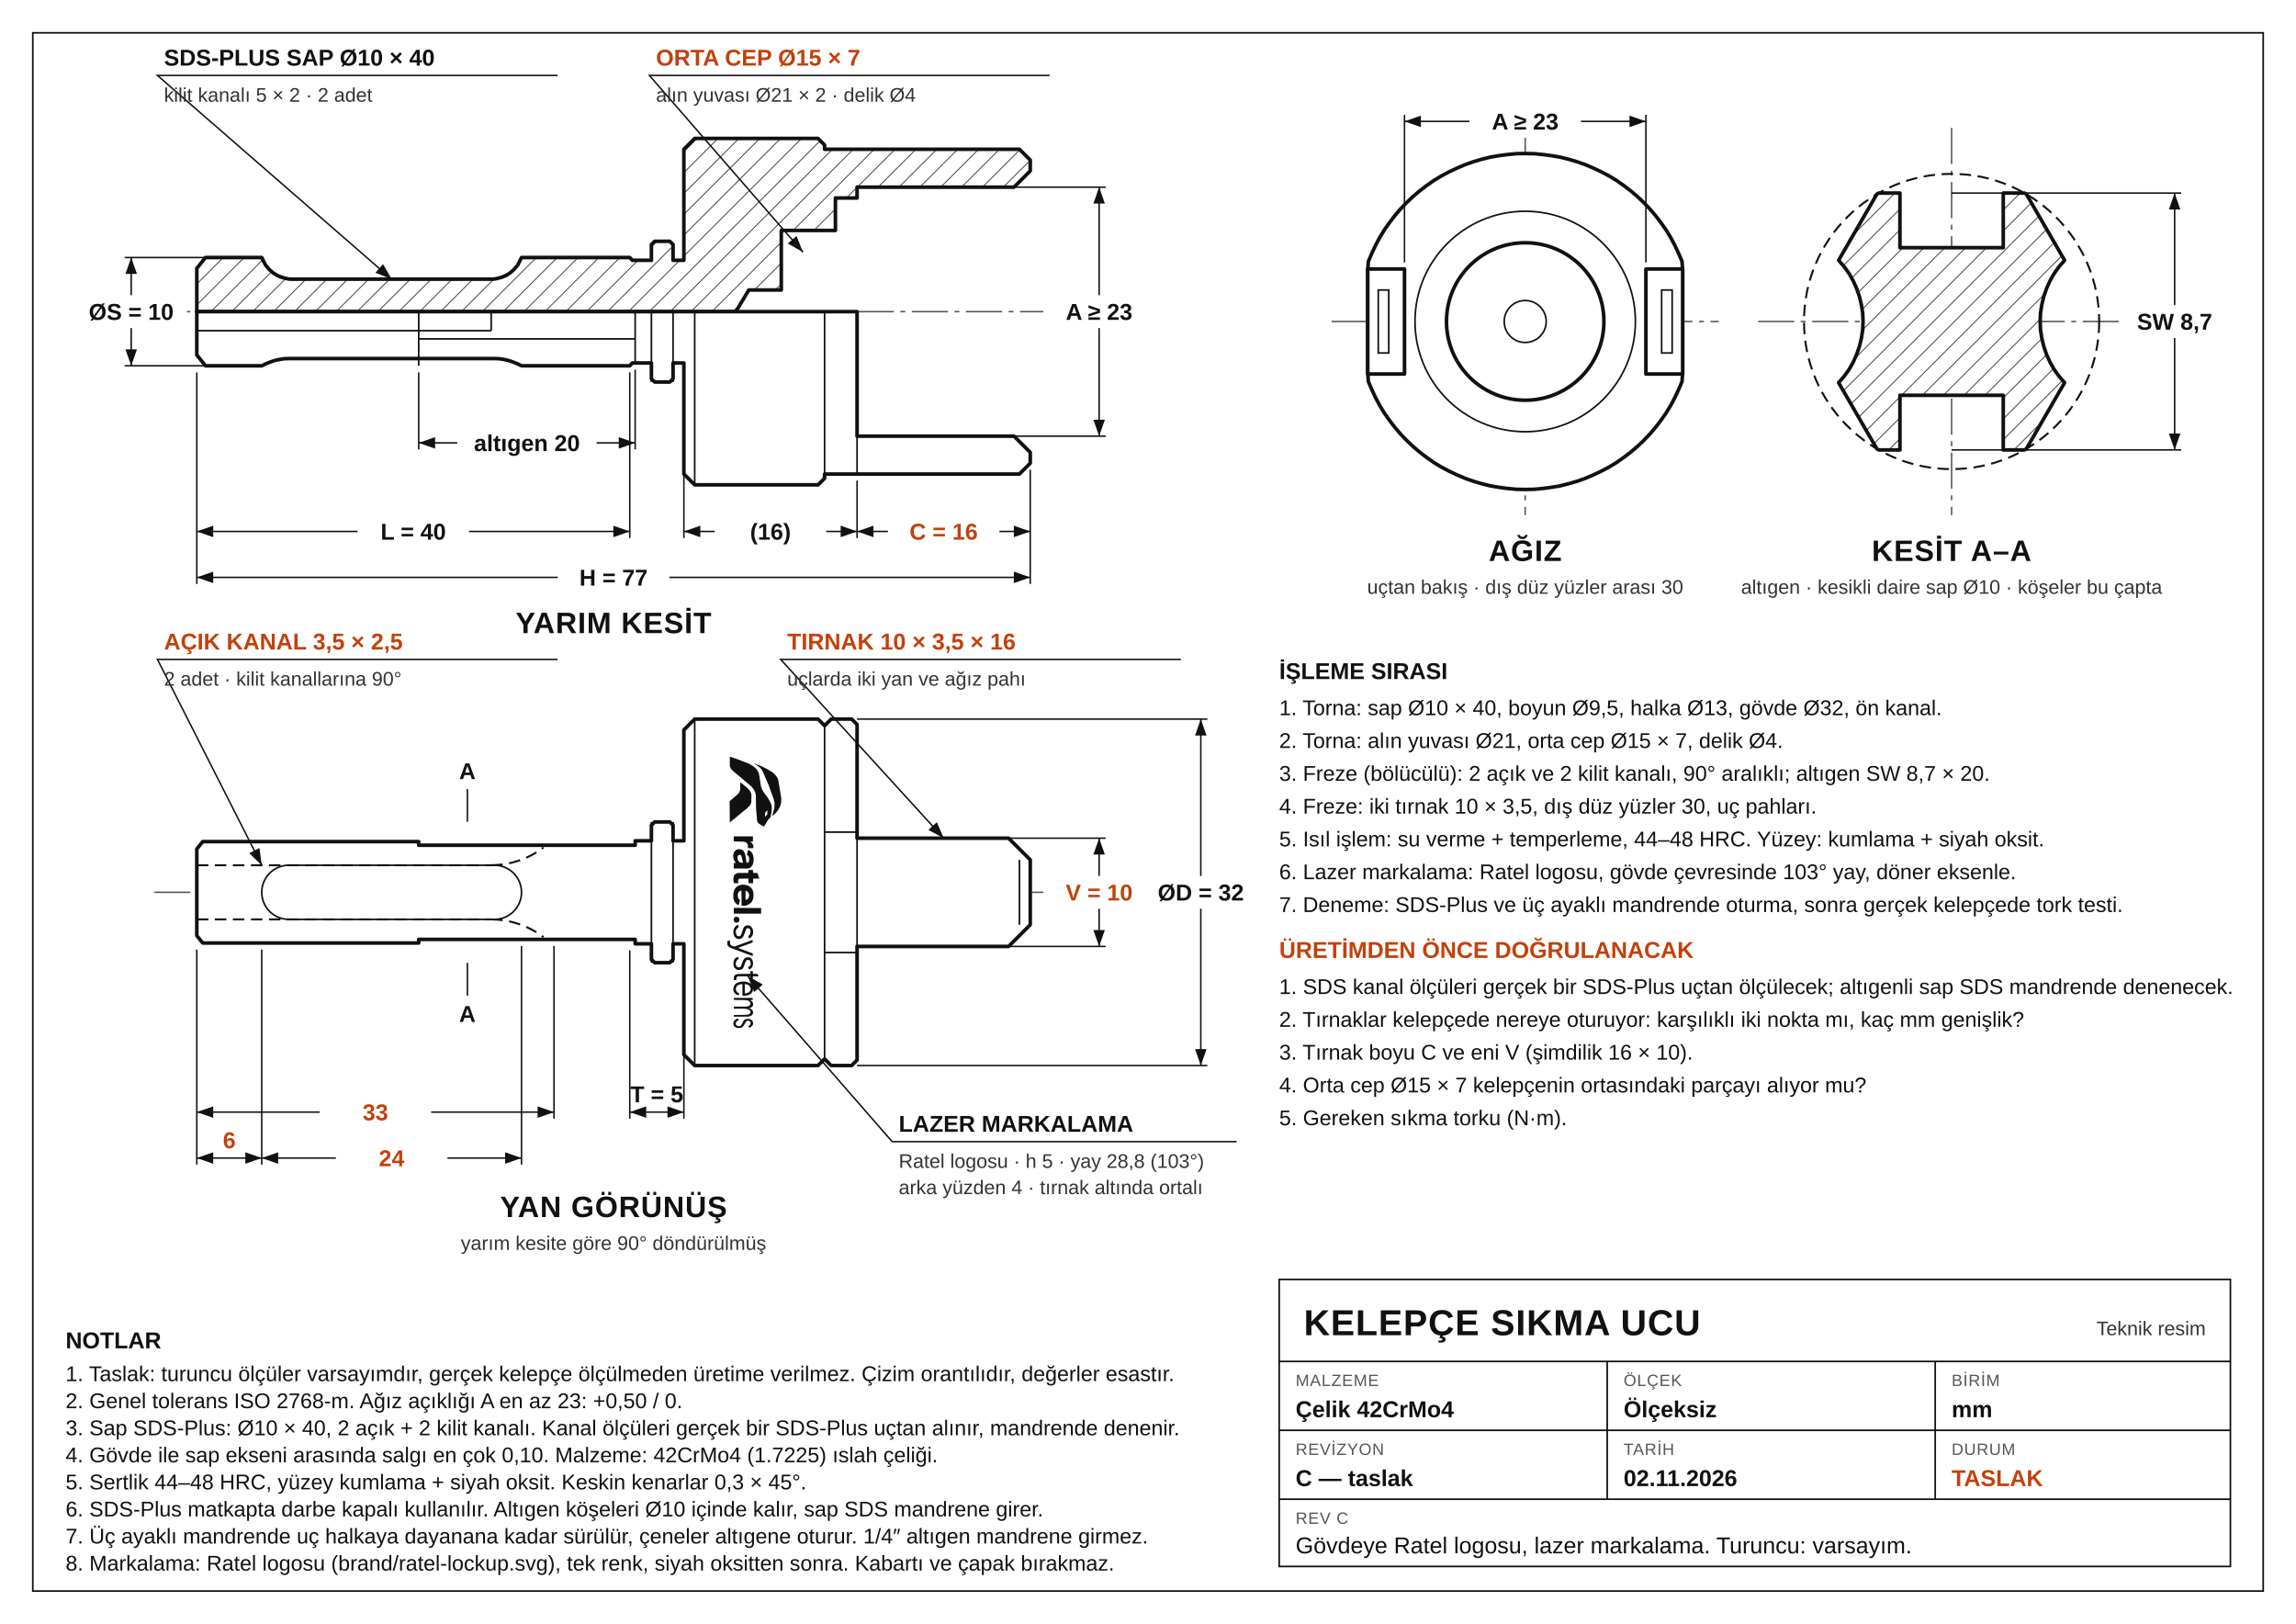
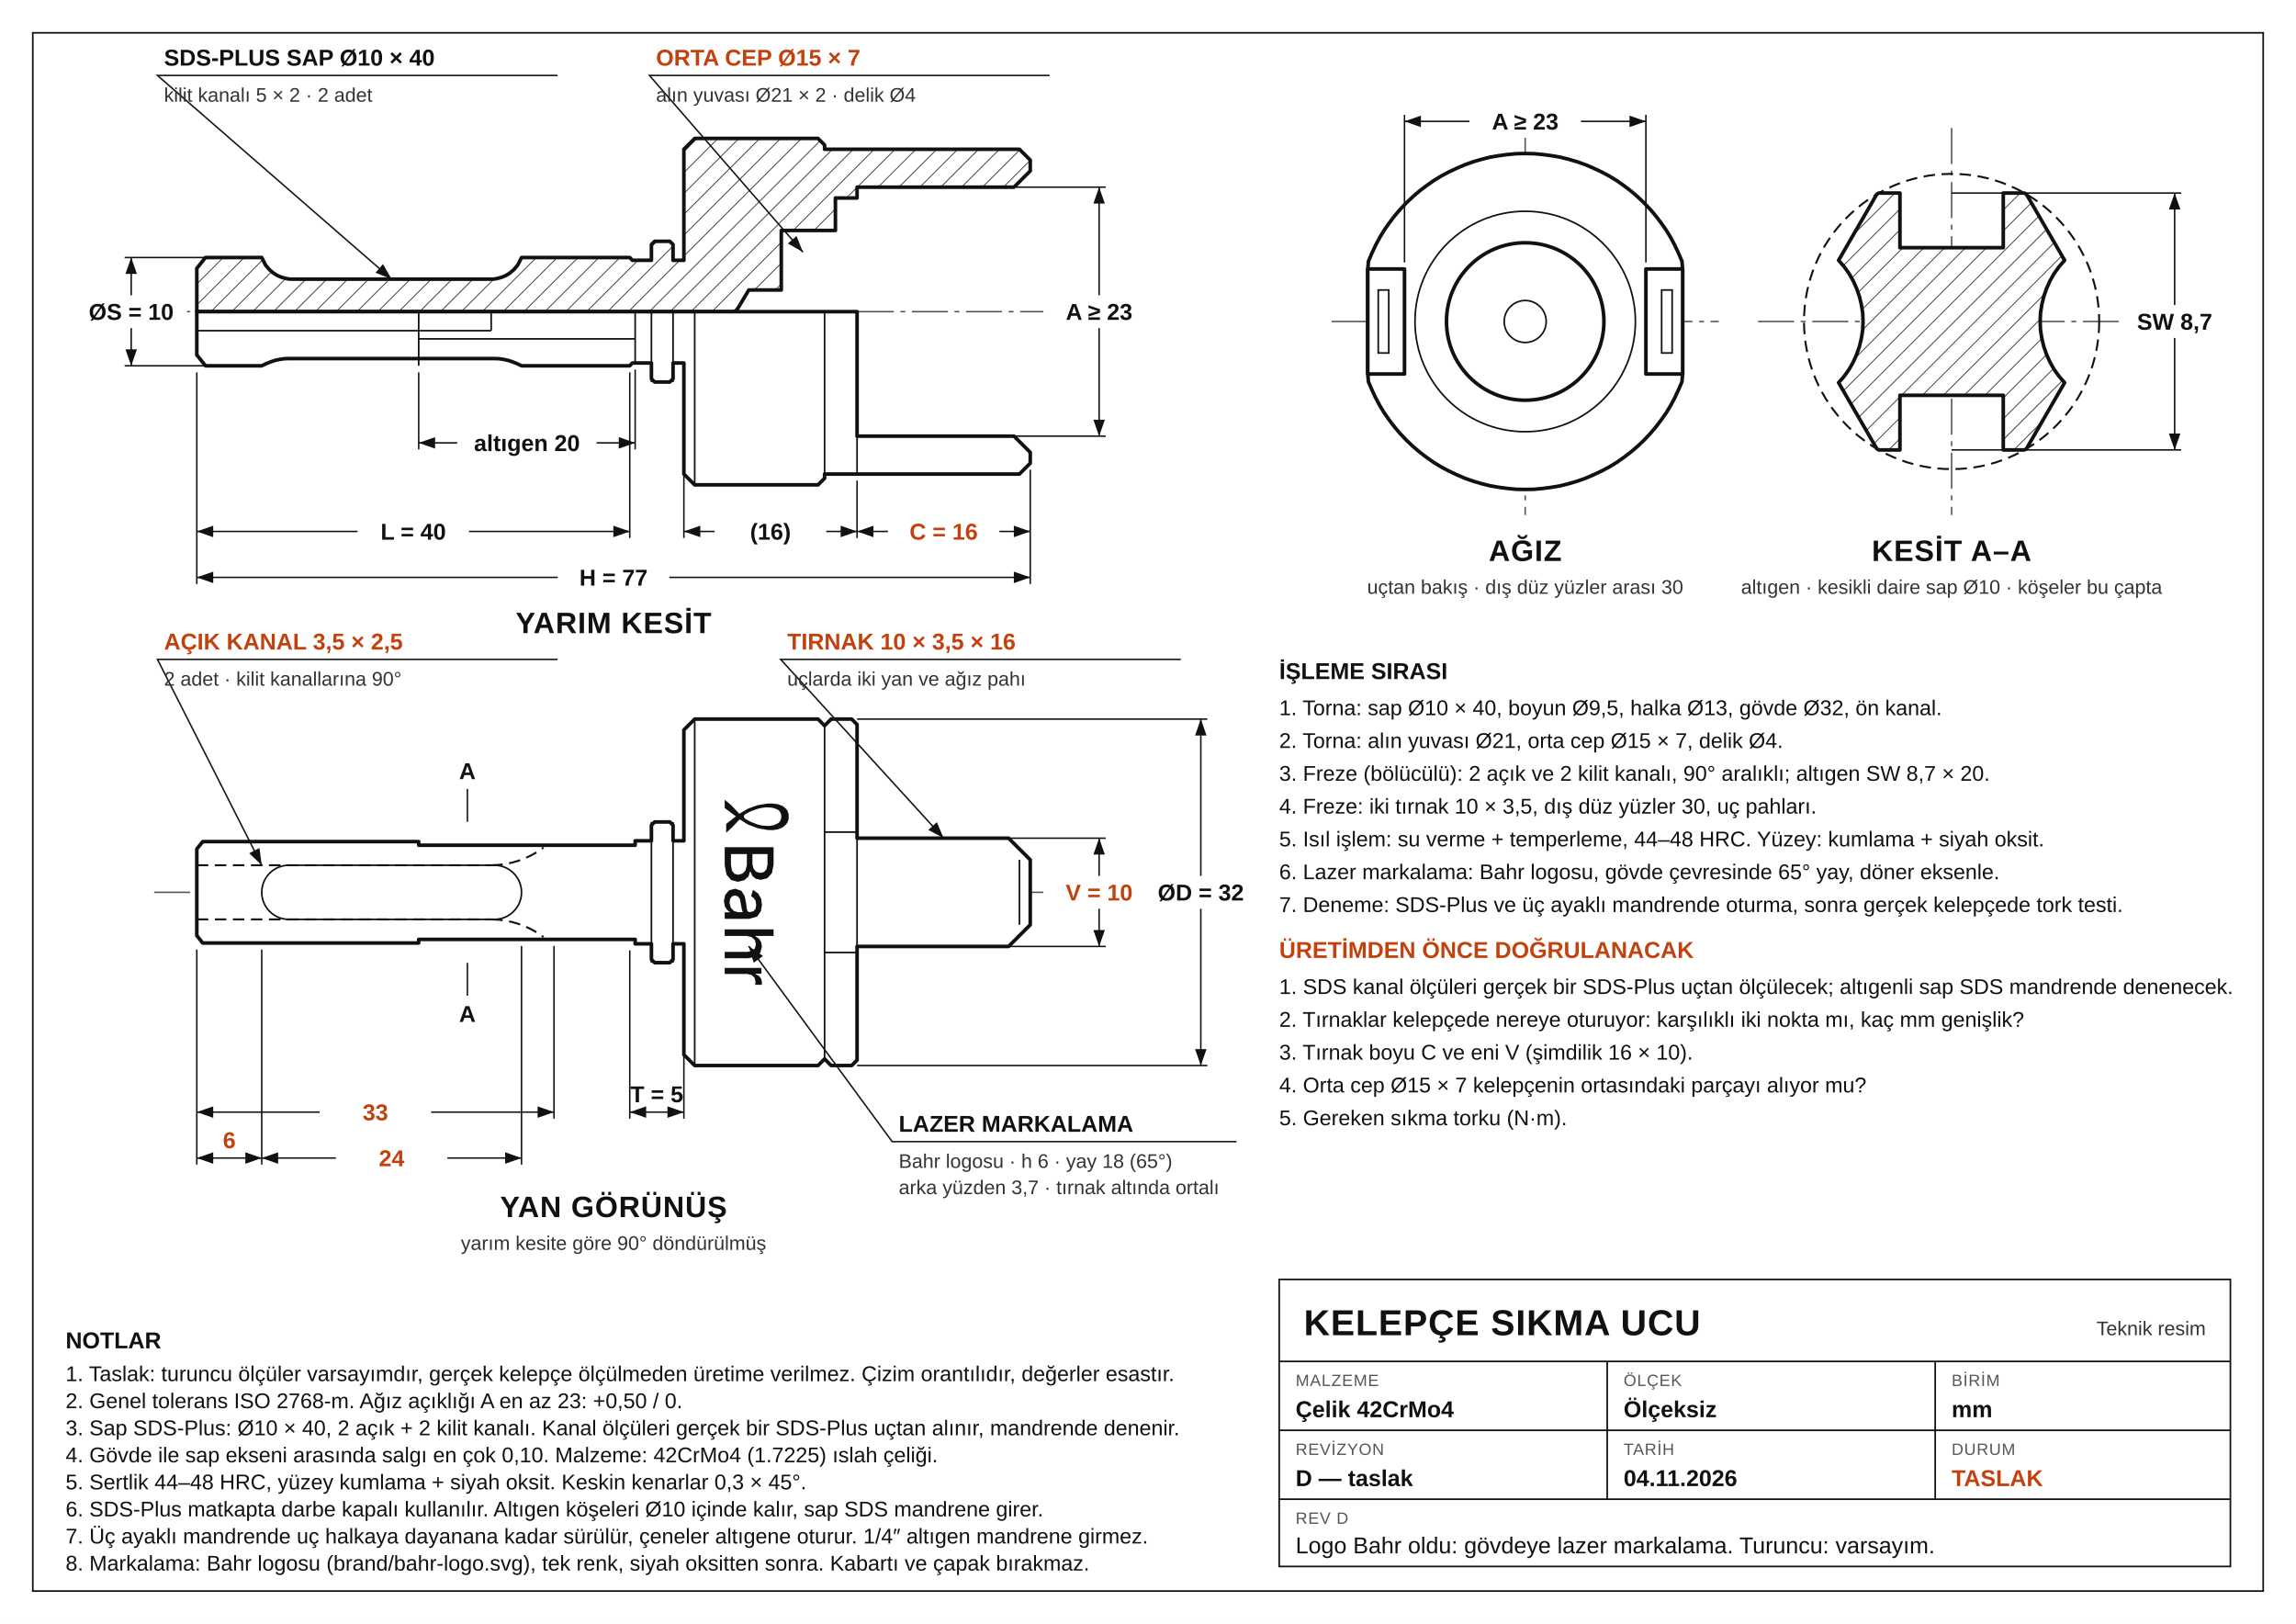
<svg xmlns="http://www.w3.org/2000/svg" viewBox="0 0 1400 990" width="1400" height="990" font-family="Arial, Helvetica, sans-serif">
  <defs>
    <marker id="arr" viewBox="0 0 10 10" refX="10" refY="5" markerWidth="10" markerHeight="10" markerUnits="userSpaceOnUse" orient="auto-start-reverse">
      <path d="M0,1.5 L10,5 L0,8.5 z" fill="#111" />
    </marker>
    <pattern id="h1" width="9" height="9" patternUnits="userSpaceOnUse" patternTransform="rotate(45)">
      <rect width="9" height="9" fill="#fff" />
      <line x1="0" y1="0" x2="0" y2="9" stroke="#111" stroke-width=".8" />
    </pattern>
    <style>
      .vis{stroke:#111;stroke-width:2.2;stroke-linejoin:round}
      polygon.vis:not([fill]){fill:#fff}
      .thin{fill:none;stroke:#111;stroke-width:1}
      .hid{fill:none;stroke:#111;stroke-width:1.2;stroke-dasharray:7 4}
      .ctr{fill:none;stroke:#555;stroke-width:0.9;stroke-dasharray:22 4 3 4}
      .dim{fill:none;stroke:#111;stroke-width:0.9}
      .dima{fill:none;stroke:#111;stroke-width:0.9;marker-start:url(#arr);marker-end:url(#arr)}
      .lead{fill:none;stroke:#111;stroke-width:0.9;marker-start:url(#arr)}
      .grid{fill:none;stroke:#111;stroke-width:1}
      .t{font-size:14px;fill:#111}
      .tb{font-size:14px;font-weight:700;fill:#111}
      .ts{font-size:12px;fill:#333}
      .tn{font-size:13px;fill:#111}
      .tl{font-size:10px;fill:#555;letter-spacing:.4px}
      .h{font-size:18px;font-weight:700;fill:#111;letter-spacing:.5px}
      .q{fill:#c2410c}
      .mark{fill:#111;stroke:none}
    </style>
  </defs>
  <rect x="0" y="0" width="1400" height="990" fill="#fff" />
  <rect x="20" y="20" width="1360" height="950" class="grid" stroke-width="1.6" />
  <g>
    <line class="ctr" x1="94" y1="190" x2="650.2" y2="190" />
    <polygon class="vis" fill="url(#h1)" points="120.0,190.0 120.0,163.6 125.3,157.0 159.6,157.0 161.9,161.6 164.3,164.4 166.6,166.4 169.0,167.9 171.3,168.9 173.7,169.6 176.0,170.1 178.3,170.2 299.3,170.2 301.6,170.1 303.9,169.6 306.3,168.9 308.6,167.9 311.0,166.4 313.3,164.4 315.7,161.6 318.0,157.0 384.0,157.0 385.6,158.7 397.2,158.7 397.2,149.1 399.2,147.1 408.4,147.1 410.4,149.1 410.4,158.7 417.0,158.7 417.0,91.0 423.6,84.4 498.8,84.4 502.8,88.4 502.8,91.0 621.6,91.0 628.2,97.6 628.2,104.2 618.3,114.1 522.6,114.1 522.6,120.7 509.4,120.7 509.4,140.5 476.4,140.5 476.4,176.8 456.6,176.8 448.7,190.0" />
    <polygon class="vis" points="120.0,190.0 120.0,216.4 125.3,223.0 159.6,223.0 162.3,221.7 165.1,220.6 167.8,219.7 170.6,219.1 173.3,218.7 176.1,218.6 301.5,218.6 304.3,218.7 307.0,219.1 309.8,219.7 312.5,220.6 315.3,221.7 318.0,223.0 384.0,223.0 385.6,221.3 397.2,221.3 397.2,230.9 399.2,232.9 408.4,232.9 410.4,230.9 410.4,221.3 417.0,221.3 417.0,289.0 423.6,295.6 498.8,295.6 502.8,291.6 502.8,289.0 621.6,289.0 628.2,282.4 628.2,275.8 618.3,265.9 522.6,265.9 522.6,190.0" />
    <line class="thin" x1="120" y1="201.6" x2="299.5" y2="201.6" />
    <line class="thin" x1="299.5" y1="190" x2="299.5" y2="201.6" />
    <line class="thin" x1="255.3" y1="206.6" x2="387.3" y2="206.6" />
    <line class="thin" x1="255.3" y1="190" x2="255.3" y2="223" />
    <line class="thin" x1="387.3" y1="190" x2="387.3" y2="221.3" />
    <line class="thin" x1="397.2" y1="190" x2="397.2" y2="232.9" />
    <line class="thin" x1="410.4" y1="190" x2="410.4" y2="232.9" />
    <line class="thin" x1="423.6" y1="190" x2="423.6" y2="295.6" />
    <line class="thin" x1="502.8" y1="190" x2="502.8" y2="291.6" />
    <line class="thin" x1="522.6" y1="265.9" x2="522.6" y2="289" />
    <line class="dim" x1="120" y1="227" x2="120" y2="356" />
    <line class="dim" x1="384" y1="227" x2="384" y2="328" />
    <line class="dim" x1="255.3" y1="227" x2="255.3" y2="274" />
    <line class="dim" x1="387.3" y1="225.3" x2="387.3" y2="274" />
    <line class="dim" x1="417" y1="225.3" x2="417" y2="328" />
    <line class="dim" x1="522.6" y1="293" x2="522.6" y2="328" />
    <line class="dim" x1="628.2" y1="286.4" x2="628.2" y2="356" />
    <line class="dim" x1="76" y1="157" x2="128" y2="157" />
    <line class="dim" x1="76" y1="223" x2="128" y2="223" />
    <line class="dim" x1="618.3" y1="114.1" x2="674.2" y2="114.1" />
    <line class="dim" x1="618.3" y1="265.9" x2="674.2" y2="265.9" />
    <line class="dima" x1="255.3" y1="270" x2="387.3" y2="270" />
    <rect x="278.8" y="260" width="85" height="20" fill="#fff" />
    <text class="tb" x="321.3" y="275" text-anchor="middle">altıgen 20</text>
    <line class="dima" x1="120" y1="324" x2="384" y2="324" />
    <rect x="218" y="314" width="68" height="20" fill="#fff" />
    <text class="tb" x="252" y="329" text-anchor="middle">L = 40</text>
    <line class="dima" x1="417" y1="324" x2="522.6" y2="324" />
    <rect x="435.8" y="314" width="68" height="20" fill="#fff" />
    <text class="tb" x="469.8" y="329" text-anchor="middle">(16)</text>
    <line class="dima" x1="522.6" y1="324" x2="628.2" y2="324" />
    <rect x="541.4" y="314" width="68" height="20" fill="#fff" />
    <text class="tb q" x="575.4" y="329" text-anchor="middle">C = 16</text>
    <line class="dima" x1="120" y1="352" x2="628.2" y2="352" />
    <rect x="340.1" y="342" width="68" height="20" fill="#fff" />
    <text class="tb" x="374.1" y="357" text-anchor="middle">H = 77</text>
    <line class="dima" x1="80" y1="157" x2="80" y2="223" />
    <rect x="46" y="180" width="68" height="20" fill="#fff" />
    <text class="tb" x="80" y="195" text-anchor="middle">ØS = 10</text>
    <line class="dima" x1="670.2" y1="114.1" x2="670.2" y2="265.9" />
    <rect x="636.2" y="180" width="68" height="20" fill="#fff" />
    <text class="tb" x="670.2" y="195" text-anchor="middle">A ≥ 23</text>
    <polyline class="lead" points="238.8,170.2 96,46 340,46" />
    <text class="tb" x="100" y="40">SDS-PLUS SAP Ø10 × 40</text>
    <text class="ts" x="100" y="62">kilit kanalı 5 × 2 · 2 adet</text>
    <polyline class="lead" points="489.6,153.7 396,46 640,46" />
    <text class="tb q" x="400" y="40">ORTA CEP Ø15 × 7</text>
    <text class="ts" x="400" y="62">alın yuvası Ø21 × 2 · delik Ø4</text>
    <text class="h" x="374.1" y="386" text-anchor="middle">YARIM KESİT</text>
  </g>
  <g>
    <line class="ctr" x1="94" y1="544" x2="650.2" y2="544" />
    <polygon class="vis" points="120.0,544.0 120.0,517.6 123.6,513.1 255.3,513.1 255.3,515.3 387.3,515.3 387.3,512.6 397.2,512.6 397.2,503.1 399.2,501.1 408.4,501.1 410.4,503.1 410.4,512.6 417.0,512.6 417.0,445.0 423.6,438.4 498.8,438.4 502.8,442.4 506.8,438.4 519.3,438.4 522.6,441.7 522.6,511.0 615.0,511.0 628.2,524.2 628.2,544.0 628.2,544.0 628.2,563.8 615.0,577.0 522.6,577.0 522.6,646.3 519.3,649.6 506.8,649.6 502.8,645.6 498.8,649.6 423.6,649.6 417.0,643.0 417.0,575.4 410.4,575.4 410.4,584.9 408.4,586.9 399.2,586.9 397.2,584.9 397.2,575.4 387.3,575.4 387.3,572.7 255.3,572.7 255.3,574.9 123.6,574.9 120.0,570.4 120.0,544.0" />
-     <path class="mark" fill-rule="evenodd" d="M470.6 492.2 470.3 490.5 469.5 488.7 468.2 486.4 465.4 482.6 464.5 480.9 464.0 479.3 462.8 471.8 462.3 470.5 461.2 468.8 459.5 467.3 456.7 465.6 449.5 462.8 445.0 461.3 445.0 467.1 445.6 468.6 446.8 469.9 458.1 479.4 459.5 481.1 460.4 482.8 460.9 484.7 461.0 492.8 461.6 499.9 461.9 501.1 462.3 501.8 464.2 503.1 465.9 503.9 468.4 499.7 469.8 498.3 470.5 494.9 470.6 492.2ZM468.0 494.3 467.9 494.1 467.3 494.6 466.5 495.6 466.5 498.0 467.8 496.6 468.0 494.3ZM458.2 484.5 457.8 483.1 457.0 481.7 454.9 479.7 451.4 476.9 451.3 481.7 450.6 483.3 450.0 484.1 444.9 488.4 445.0 501.4 455.6 492.7 457.0 491.4 457.7 490.3 458.1 489.0 458.2 484.5Z" />
-     <path class="mark" fill-rule="evenodd" d="M476.4 486.7 474.6 475.8 474.2 474.5 473.2 472.9 471.2 471.0 468.2 469.1 464.5 467.2 459.8 465.4 463.3 467.9 464.3 469.0 465.1 470.4 468.6 478.5 471.8 487.2 472.3 489.6 472.2 492.5 470.8 497.6 473.0 495.7 474.4 493.9 475.3 492.4 476.0 490.7 476.3 489.4 476.4 486.7Z" />
-     <path class="mark" fill-rule="evenodd" d="M464.1 553.6 447.5 553.5 447.4 556.8 447.6 557.0 464.1 557.0 464.1 553.6ZM462.9 535.3 461.9 532.3 459.2 532.1 459.1 530.4 456.5 530.4 456.2 532.2 450.4 532.2 449.6 532.3 448.4 532.9 447.7 533.5 447.4 534.3 447.1 536.3 447.5 538.4 450.1 538.5 450.1 536.5 450.4 536.0 450.8 535.7 456.3 535.6 456.4 538.4 459.0 538.5 459.2 538.4 459.2 535.7 462.9 535.6 462.9 535.3ZM462.5 594.9 461.9 593.8 459.1 593.7 459.0 592.1 457.6 592.0 457.5 593.7 449.9 593.8 448.8 594.1 448.1 594.5 447.6 595.1 447.4 597.0 447.5 597.5 448.9 597.6 449.1 595.9 449.5 595.5 450.1 595.2 457.3 595.2 457.5 595.3 457.5 597.6 458.9 597.7 459.1 595.2 462.4 595.2 462.5 594.9ZM459.5 523.0 459.1 521.1 458.4 519.7 457.2 518.6 456.1 518.3 455.4 521.1 456.2 521.7 456.6 522.3 456.8 523.3 456.8 524.6 456.4 525.7 455.8 526.0 455.2 526.0 454.4 520.9 453.6 519.0 452.8 518.3 451.7 517.8 450.2 517.7 448.9 518.1 447.6 519.4 447.1 521.2 447.1 522.7 447.3 523.7 448.0 525.2 448.8 526.0 447.4 526.2 447.4 529.5 455.8 529.5 457.3 529.1 458.4 528.1 459.1 526.8 459.5 525.2 459.5 523.0ZM459.5 545.3 459.3 543.8 458.9 542.6 458.2 541.5 457.3 540.7 456.5 540.1 455.2 539.6 453.3 539.3 452.1 539.4 450.8 539.8 449.8 540.2 448.8 541.0 447.9 542.2 447.2 544.3 447.1 546.0 447.2 547.7 447.6 549.1 448.3 550.3 449.4 551.4 450.2 551.8 450.4 551.7 451.3 548.8 450.6 548.2 450.0 547.3 449.8 545.4 450.1 544.5 450.5 543.7 451.2 543.2 452.1 542.9 452.2 552.1 453.7 552.2 454.8 552.1 456.9 551.2 458.5 549.7 459.3 547.8 459.5 545.3ZM459.4 515.7 458.7 514.1 457.4 513.2 459.1 513.0 459.1 509.9 447.4 509.9 447.4 513.0 453.1 513.1 454.6 513.4 455.4 514.0 456.0 515.0 456.1 517.1 459.3 517.1 459.4 515.7ZM459.2 611.7 458.7 610.6 457.3 609.7 459.0 609.6 458.9 608.4 447.5 608.4 447.5 609.6 454.0 609.7 455.3 609.8 456.3 610.1 457.0 610.6 457.6 611.6 457.4 612.7 456.2 613.5 454.6 613.7 447.5 613.7 447.5 614.9 453.4 614.9 455.5 615.1 457.1 615.9 457.5 616.4 457.6 617.1 457.3 617.9 456.3 618.5 454.3 618.7 447.5 618.8 447.4 619.8 455.8 619.8 457.2 619.6 458.2 619.1 458.7 618.7 459.1 618.0 459.2 616.6 458.3 615.4 456.9 614.6 458.2 614.1 458.8 613.6 459.2 612.8 459.2 611.7ZM459.2 586.9 458.8 585.3 457.9 584.1 456.6 583.6 455.1 583.7 454.1 584.2 453.3 585.2 451.7 589.2 451.1 589.7 450.1 589.8 449.2 589.2 448.8 588.5 448.6 587.4 449.1 585.8 449.6 585.2 450.5 584.6 449.9 583.3 448.7 583.9 447.8 584.9 447.3 586.2 447.2 588.0 447.6 589.7 448.8 590.9 450.0 591.4 451.7 591.2 452.6 590.8 453.3 589.9 454.5 586.6 455.0 585.6 455.8 585.2 456.5 585.2 457.3 585.7 457.7 586.8 457.7 588.0 457.4 588.7 456.1 589.9 456.9 591.1 458.1 590.3 458.7 589.5 459.1 588.4 459.2 586.9ZM459.2 567.3 458.7 565.8 457.6 564.6 456.4 564.1 454.8 564.3 453.8 565.0 453.3 565.8 452.2 569.2 451.6 570.3 450.9 570.8 450.0 570.8 449.4 570.4 449.0 569.8 448.6 568.0 448.7 567.3 449.3 566.2 450.5 565.2 450.1 564.0 449.9 563.8 448.4 564.7 447.5 566.2 447.1 568.0 447.3 569.6 447.8 570.9 448.8 572.0 450.3 572.5 451.7 572.3 452.4 571.9 453.3 570.9 455.0 566.4 455.6 565.9 456.6 565.9 457.4 566.6 457.7 567.8 457.4 569.5 456.2 570.9 456.9 572.2 458.1 571.3 458.9 570.2 459.2 569.0 459.2 567.3ZM459.2 602.3 458.6 600.7 457.9 599.9 456.9 599.2 455.1 598.5 452.2 598.4 449.8 599.0 448.4 599.9 447.8 600.7 447.4 601.6 447.1 603.2 447.3 604.3 447.9 605.4 449.1 606.4 450.3 606.8 450.8 605.6 449.7 605.1 449.0 604.3 448.7 603.1 448.9 601.8 449.5 601.0 450.4 600.4 451.9 600.0 452.7 600.0 452.7 607.0 454.3 607.1 456.5 606.6 458.1 605.6 459.0 604.3 459.2 602.3ZM459.2 623.5 458.8 622.4 458.0 621.6 456.8 621.2 455.1 621.2 454.3 621.5 453.5 622.1 452.2 624.6 451.7 625.3 450.7 625.7 449.7 625.5 448.9 625.0 448.6 623.9 449.1 622.7 450.5 621.9 450.0 621.0 449.8 621.0 448.8 621.3 447.8 622.2 447.3 623.0 447.1 624.2 447.6 625.5 448.5 626.3 449.6 626.7 451.5 626.7 452.3 626.4 453.2 625.7 455.0 622.7 455.7 622.3 456.7 622.4 457.5 622.9 457.7 623.8 457.3 625.0 456.1 625.7 456.9 626.5 457.7 626.2 458.6 625.5 459.1 624.6 459.2 623.5ZM459.0 581.3 450.0 577.9 458.9 574.6 458.9 573.0 447.8 577.1 446.1 576.5 445.4 575.9 445.1 574.9 445.2 573.5 443.6 573.6 443.4 575.0 443.7 576.4 444.3 577.1 445.5 577.9 458.8 582.8 459.0 582.8 459.0 581.3ZM457.7 602.6 457.3 601.5 456.5 600.6 455.3 600.1 454.1 600.0 454.2 605.7 455.3 605.5 456.8 604.9 457.6 603.8 457.7 602.6ZM456.8 545.5 456.5 544.5 456.1 543.9 455.3 543.2 454.6 543.0 454.6 548.6 455.6 548.3 456.3 547.7 456.7 546.5 456.8 545.5ZM453.0 525.8 452.1 521.8 451.5 521.2 450.6 521.2 450.0 521.7 449.7 522.3 449.7 523.5 450.1 524.6 450.7 525.4 451.4 525.8 452.7 526.1 452.9 526.0 453.0 525.8Z" />
-     <path class="mark" fill-rule="evenodd" d="M450.8 560.3 450.6 559.6 449.9 559.1 449.6 558.9 448.7 558.9 447.9 559.3 447.5 559.8 447.3 561.1 448.0 562.2 448.4 562.5 449.4 562.5 450.3 562.1 450.6 561.7 450.8 561.2 450.8 560.3Z" />
-     <polyline class="lead" points="455.9,595 544,696 754,696" />
+     <path class="mark" fill-rule="evenodd" d="M441.9 487.6 445.8 490.8 450.8 496.1 456.1 493.0 461.9 490.9 468.0 489.9 471.2 489.9 474.4 490.3 477.3 491.4 479.3 493.1 480.1 494.1 480.9 496.5 480.9 499.1 480.6 500.3 480.1 501.5 479.3 502.6 477.3 504.4 474.4 505.6 471.2 506.1 468.0 506.0 461.9 504.9 456.1 502.7 451.0 499.5 446.6 504.2 442.8 507.7 442.8 502.3 448.7 497.7 441.9 492.6 441.9 487.6ZM453.5 497.7 453.9 498.6 454.6 499.3 457.9 501.1 462.4 502.8 464.7 503.3 467.2 503.5 469.7 503.5 472.1 503.0 474.4 501.9 475.3 501.1 475.9 500.1 476.3 499.0 476.4 497.8 476.3 496.6 475.9 495.5 475.3 494.5 474.4 493.7 472.1 492.7 469.7 492.3 467.2 492.2 464.7 492.5 462.3 493.0 457.8 494.6 454.4 496.4 453.8 497.0 453.5 497.7Z" />
+     <path class="mark" fill-rule="evenodd" d="M441.9 516.5 441.9 527.6 443.0 533.2 445.8 536.5 449.9 537.6 453.9 536.6 456.4 534.3 457.3 531.4 457.6 531.4 458.7 533.9 460.7 535.7 463.9 536.4 467.9 535.4 470.7 532.3 471.7 527.1 471.7 516.5ZM445.7 520.7 455.4 520.7 455.4 527.4 454.6 530.6 452.7 532.6 450.1 533.3 447.8 532.7 446.3 530.8 445.7 527.2ZM458.8 520.7 468.0 520.7 468.0 526.9 467.4 529.9 465.9 531.6 463.6 532.2 461.1 531.5 459.4 529.5 458.8 526.8ZM441.4 549.4 442.0 552.6 443.3 554.7 445.0 556.0 445.0 556.2 441.9 556.2 441.9 560.2 456.7 560.2 461.7 558.8 464.0 555.4 464.6 551.6 464.1 547.9 462.3 544.7 459.1 542.5 458.0 546.4 459.5 547.4 460.7 549.1 461.1 551.7 460.7 554.1 459.3 555.6 456.9 556.1 455.8 555.5 455.3 553.7 454.9 550.5 454.1 546.4 452.1 543.1 448.3 541.8 444.5 542.8 442.2 545.6 441.4 549.4ZM444.8 550.3 445.2 548.0 446.3 546.5 448.2 545.9 450.1 546.6 451.2 548.2 452.4 554.7 452.9 556.1 450.0 556.1 447.5 555.4 445.6 553.4 444.8 550.3ZM455.2 570.6 458.3 571.3 460.3 573.1 460.9 575.7 460.3 578.2 458.5 579.8 455.7 580.3 441.9 580.3 441.9 584.2 456.1 584.2 460.8 583.3 463.6 580.8 464.6 577.0 464.1 574.4 462.7 572.2 460.3 570.6 471.7 570.6 471.7 566.6 441.9 566.6 441.9 570.6ZM441.9 590.1 441.9 593.8 455.7 593.8 458.3 594.4 460.1 596.1 460.7 598.5 460.5 600.4 464.5 600.4 464.6 598.8 464.1 596.7 462.8 595.0 460.8 593.9 460.8 593.6 464.3 593.6 464.3 590.1Z" />
+     <polyline class="lead" points="456.5,576.8 544,696 754,696" />
    <text class="tb" x="548" y="690">LAZER MARKALAMA</text>
-     <text class="ts" x="548" y="712">Ratel logosu · h 5 · yay 28,8 (103°)</text>
-     <text class="ts" x="548" y="728">arka yüzden 4 · tırnak altında ortalı</text>
+     <text class="ts" x="548" y="712">Bahr logosu · h 6 · yay 18 (65°)</text>
+     <text class="ts" x="548" y="728">arka yüzden 3,7 · tırnak altında ortalı</text>
    <path class="thin" d="M176.1 527.5 H301.5 A16.5 16.5 0 0 1 301.5 560.5 H176.1 A16.5 16.5 0 0 1 176.1 527.5 Z" />
    <line class="hid" x1="120" y1="527.5" x2="299.5" y2="527.5" />
    <line class="hid" x1="120" y1="560.5" x2="299.5" y2="560.5" />
    <polyline class="hid" points="299.5,527.5 303.7,527.3 308.0,526.8 312.2,525.9 316.3,524.7 320.3,523.2 324.2,521.3 327.9,519.2 331.4,516.7" />
    <polyline class="hid" points="299.5,560.5 303.7,560.7 308.0,561.2 312.2,562.1 316.3,563.3 320.3,564.8 324.2,566.7 327.9,568.8 331.4,571.3" />
    <line class="thin" x1="397.2" y1="586.9" x2="397.2" y2="501.1" />
    <line class="thin" x1="410.4" y1="586.9" x2="410.4" y2="501.1" />
    <line class="thin" x1="423.6" y1="649.6" x2="423.6" y2="438.4" />
    <line class="thin" x1="502.8" y1="645.6" x2="502.8" y2="442.4" />
    <line class="thin" x1="522.6" y1="577" x2="522.6" y2="511" />
    <line class="thin" x1="502.8" y1="507.3" x2="522.6" y2="507.3" />
    <line class="thin" x1="502.8" y1="580.7" x2="522.6" y2="580.7" />
    <line class="thin" x1="621.6" y1="563.8" x2="621.6" y2="524.2" />
    <path class="dim" d="M285 481 V501 M285 587 V607" />
    <text class="tb" x="285" y="475" text-anchor="middle">A</text>
    <text class="tb" x="285" y="623" text-anchor="middle">A</text>
    <line class="dim" x1="120" y1="578.9" x2="120" y2="710" />
    <line class="dim" x1="159.6" y1="578.9" x2="159.6" y2="710" />
    <line class="dim" x1="318" y1="576.7" x2="318" y2="710" />
    <line class="dim" x1="337.8" y1="576.7" x2="337.8" y2="682" />
    <line class="dim" x1="384" y1="579.4" x2="384" y2="682" />
    <line class="dim" x1="417" y1="579.4" x2="417" y2="682" />
    <line class="dim" x1="615" y1="511" x2="674.2" y2="511" />
    <line class="dim" x1="615" y1="577" x2="674.2" y2="577" />
    <line class="dim" x1="522.6" y1="438.4" x2="736.2" y2="438.4" />
    <line class="dim" x1="522.6" y1="649.6" x2="736.2" y2="649.6" />
    <line class="dima" x1="120" y1="678" x2="337.8" y2="678" />
    <rect x="194.9" y="668" width="68" height="20" fill="#fff" />
    <text class="tb q" x="228.9" y="683" text-anchor="middle">33</text>
    <line class="dima" x1="384" y1="678" x2="417" y2="678" />
    <text class="tb" x="400.5" y="672" text-anchor="middle">T = 5</text>
    <line class="dima" x1="120" y1="706" x2="159.6" y2="706" />
    <text class="tb q" x="139.8" y="700" text-anchor="middle">6</text>
    <line class="dima" x1="159.6" y1="706" x2="318" y2="706" />
    <rect x="204.8" y="696" width="68" height="20" fill="#fff" />
    <text class="tb q" x="238.8" y="711" text-anchor="middle">24</text>
    <line class="dima" x1="670.2" y1="511" x2="670.2" y2="577" />
    <rect x="636.2" y="534" width="68" height="20" fill="#fff" />
    <text class="tb q" x="670.2" y="549" text-anchor="middle">V = 10</text>
    <line class="dima" x1="732.2" y1="438.4" x2="732.2" y2="649.6" />
    <rect x="698.2" y="534" width="68" height="20" fill="#fff" />
    <text class="tb" x="732.2" y="549" text-anchor="middle">ØD = 32</text>
    <polyline class="lead" points="159.6,527.5 96,402 340,402" />
    <text class="tb q" x="100" y="396">AÇIK KANAL 3,5 × 2,5</text>
    <text class="ts" x="100" y="418">2 adet · kilit kanallarına 90°</text>
    <polyline class="lead" points="575.4,511 476,402 720,402" />
    <text class="tb q" x="480" y="396">TIRNAK 10 × 3,5 × 16</text>
    <text class="ts" x="480" y="418">uçlarda iki yan ve ağız pahı</text>
    <text class="h" x="374.1" y="742" text-anchor="middle">YAN GÖRÜNÜŞ</text>
    <text class="ts" x="374.1" y="762" text-anchor="middle">yarım kesite göre 90° döndürülmüş</text>
  </g>
  <g>
    <line class="ctr" x1="812" y1="196" x2="1048" y2="196" />
    <line class="ctr" x1="930" y1="78" x2="930" y2="314" />
    <polygon class="vis" style="fill:#fff" points="1026.0,196.0 1026.0,201.4 1026.0,206.7 1026.0,212.0 1026.0,217.3 1026.0,222.5 1026.0,227.6 1025.6,232.7 1023.5,237.6 1021.2,242.5 1018.7,247.2 1015.9,251.8 1012.8,256.2 1009.6,260.4 1006.1,264.5 1002.4,268.4 998.5,272.1 994.4,275.6 990.2,278.8 985.8,281.9 981.2,284.7 976.5,287.2 971.6,289.5 966.7,291.6 961.6,293.4 956.5,294.9 951.3,296.2 946.0,297.1 940.7,297.8 935.4,298.3 930.0,298.4 924.6,298.3 919.3,297.8 914.0,297.1 908.7,296.2 903.5,294.9 898.4,293.4 893.3,291.6 888.4,289.5 883.5,287.2 878.8,284.7 874.2,281.9 869.8,278.8 865.6,275.6 861.5,272.1 857.6,268.4 853.9,264.5 850.4,260.4 847.2,256.2 844.1,251.8 841.3,247.2 838.8,242.5 836.5,237.6 834.4,232.7 834.0,227.6 834.0,222.5 834.0,217.3 834.0,212.0 834.0,206.7 834.0,201.4 834.0,196.0 834.0,190.6 834.0,185.3 834.0,180.0 834.0,174.7 834.0,169.5 834.0,164.4 834.4,159.3 836.5,154.4 838.8,149.5 841.3,144.8 844.1,140.2 847.2,135.8 850.4,131.6 853.9,127.5 857.6,123.6 861.5,119.9 865.6,116.4 869.8,113.2 874.2,110.1 878.8,107.3 883.5,104.8 888.4,102.5 893.3,100.4 898.4,98.6 903.5,97.1 908.7,95.8 914.0,94.9 919.3,94.2 924.6,93.7 930.0,93.6 935.4,93.7 940.7,94.2 946.0,94.9 951.3,95.8 956.5,97.1 961.6,98.6 966.7,100.4 971.6,102.5 976.5,104.8 981.2,107.3 985.8,110.1 990.2,113.2 994.4,116.4 998.5,119.9 1002.4,123.6 1006.1,127.5 1009.6,131.6 1012.8,135.8 1015.9,140.2 1018.7,144.8 1021.2,149.5 1023.5,154.4 1025.6,159.3 1026.0,164.4 1026.0,169.5 1026.0,174.7 1026.0,180.0 1026.0,185.3 1026.0,190.6" />
    <circle class="thin" cx="930" cy="196" r="67.2" />
    <circle class="vis" style="fill:none" cx="930" cy="196" r="48" />
    <circle class="thin" cx="930" cy="196" r="12.8" />
    <polygon class="vis" style="fill:#fff" points="856.4,164.0 834.0,164.0 834.0,228.0 856.4,228.0" />
    <polygon class="thin" points="846.8,176.8 840.4,176.8 840.4,215.2 846.8,215.2" />
    <polygon class="vis" style="fill:#fff" points="1003.6,164.0 1026.0,164.0 1026.0,228.0 1003.6,228.0" />
    <polygon class="thin" points="1013.2,176.8 1019.6,176.8 1019.6,215.2 1013.2,215.2" />
    <line class="dim" x1="856.4" y1="160" x2="856.4" y2="70" />
    <line class="dim" x1="1003.6" y1="160" x2="1003.6" y2="70" />
    <line class="dima" x1="856.4" y1="74" x2="1003.6" y2="74" />
    <rect x="896" y="64" width="68" height="20" fill="#fff" />
    <text class="tb" x="930" y="79" text-anchor="middle">A ≥ 23</text>
    <text class="h" x="930" y="342" text-anchor="middle">AĞIZ</text>
    <text class="ts" x="930" y="362" text-anchor="middle">uçtan bakış · dış düz yüzler arası 30</text>
  </g>
  <g>
    <line class="ctr" x1="1072" y1="196" x2="1308" y2="196" />
    <line class="ctr" x1="1190" y1="78" x2="1190" y2="314" />
    <polygon class="vis" fill="url(#h1)" points="1244.0,196.0 1244.2,201.1 1245.0,206.2 1246.2,211.2 1247.9,216.1 1250.0,220.8 1252.5,225.2 1255.5,229.4 1258.9,233.3 1235.6,273.6 1234.4,274.3 1221.5,274.3 1221.5,241.0 1190.0,241.0 1190.0,241.0 1158.5,241.0 1158.5,274.3 1145.6,274.3 1144.4,273.6 1121.1,233.3 1124.5,229.4 1127.5,225.2 1130.0,220.8 1132.1,216.1 1133.8,211.2 1135.0,206.2 1135.8,201.1 1136.0,196.0 1136.0,196.0 1135.8,190.9 1135.0,185.8 1133.8,180.8 1132.1,175.9 1130.0,171.2 1127.5,166.8 1124.5,162.6 1121.1,158.7 1144.4,118.4 1145.6,117.7 1158.5,117.7 1158.5,151.0 1190.0,151.0 1190.0,151.0 1221.5,151.0 1221.5,117.7 1234.4,117.7 1235.6,118.4 1258.9,158.7 1255.5,162.6 1252.5,166.8 1250.0,171.2 1247.9,175.9 1246.2,180.8 1245.0,185.8 1244.2,190.9 1244.0,196.0" />
    <circle class="hid" cx="1190" cy="196" r="90" />
    <line class="dim" x1="1190" y1="117.7" x2="1330" y2="117.7" />
    <line class="dim" x1="1190" y1="274.3" x2="1330" y2="274.3" />
    <line class="dima" x1="1326" y1="117.7" x2="1326" y2="274.3" />
    <rect x="1292" y="186" width="68" height="20" fill="#fff" />
    <text class="tb" x="1326" y="201" text-anchor="middle">SW 8,7</text>
    <text class="h" x="1190" y="342" text-anchor="middle">KESİT A–A</text>
    <text class="ts" x="1190" y="362" text-anchor="middle">altıgen · kesikli daire sap Ø10 · köşeler bu çapta</text>
  </g>
  <g>
    <text class="tb" x="780" y="414">İŞLEME SIRASI</text>
    <text class="tn" x="780" y="436">1. Torna: sap Ø10 × 40, boyun Ø9,5, halka Ø13, gövde Ø32, ön kanal.</text>
    <text class="tn" x="780" y="456">2. Torna: alın yuvası Ø21, orta cep Ø15 × 7, delik Ø4.</text>
    <text class="tn" x="780" y="476">3. Freze (bölücülü): 2 açık ve 2 kilit kanalı, 90° aralıklı; altıgen SW 8,7 × 20.</text>
    <text class="tn" x="780" y="496">4. Freze: iki tırnak 10 × 3,5, dış düz yüzler 30, uç pahları.</text>
    <text class="tn" x="780" y="516">5. Isıl işlem: su verme + temperleme, 44–48 HRC. Yüzey: kumlama + siyah oksit.</text>
-     <text class="tn" x="780" y="536">6. Lazer markalama: Ratel logosu, gövde çevresinde 103° yay, döner eksenle.</text>
+     <text class="tn" x="780" y="536">6. Lazer markalama: Bahr logosu, gövde çevresinde 65° yay, döner eksenle.</text>
    <text class="tn" x="780" y="556">7. Deneme: SDS-Plus ve üç ayaklı mandrende oturma, sonra gerçek kelepçede tork testi.</text>
    <text class="tb q" x="780" y="584">ÜRETİMDEN ÖNCE DOĞRULANACAK</text>
    <text class="tn" x="780" y="606">1. SDS kanal ölçüleri gerçek bir SDS-Plus uçtan ölçülecek; altıgenli sap SDS mandrende denenecek.</text>
    <text class="tn" x="780" y="626">2. Tırnaklar kelepçede nereye oturuyor: karşılıklı iki nokta mı, kaç mm genişlik?</text>
    <text class="tn" x="780" y="646">3. Tırnak boyu C ve eni V (şimdilik 16 × 10).</text>
    <text class="tn" x="780" y="666">4. Orta cep Ø15 × 7 kelepçenin ortasındaki parçayı alıyor mu?</text>
    <text class="tn" x="780" y="686">5. Gereken sıkma torku (N·m).</text>
  </g>
  <g>
    <text class="tb" x="40" y="822">NOTLAR</text>
    <text class="tn" x="40" y="842">1. Taslak: turuncu ölçüler varsayımdır, gerçek kelepçe ölçülmeden üretime verilmez. Çizim orantılıdır, değerler esastır.</text>
    <text class="tn" x="40" y="858.5">2. Genel tolerans ISO 2768-m. Ağız açıklığı A en az 23: +0,50 / 0.</text>
    <text class="tn" x="40" y="875">3. Sap SDS-Plus: Ø10 × 40, 2 açık + 2 kilit kanalı. Kanal ölçüleri gerçek bir SDS-Plus uçtan alınır, mandrende denenir.</text>
    <text class="tn" x="40" y="891.5">4. Gövde ile sap ekseni arasında salgı en çok 0,10. Malzeme: 42CrMo4 (1.7225) ıslah çeliği.</text>
    <text class="tn" x="40" y="908">5. Sertlik 44–48 HRC, yüzey kumlama + siyah oksit. Keskin kenarlar 0,3 × 45°.</text>
    <text class="tn" x="40" y="924.5">6. SDS-Plus matkapta darbe kapalı kullanılır. Altıgen köşeleri Ø10 içinde kalır, sap SDS mandrene girer.</text>
    <text class="tn" x="40" y="941">7. Üç ayaklı mandrende uç halkaya dayanana kadar sürülür, çeneler altıgene oturur. 1/4″ altıgen mandrene girmez.</text>
-     <text class="tn" x="40" y="957.5">8. Markalama: Ratel logosu (brand/ratel-lockup.svg), tek renk, siyah oksitten sonra. Kabartı ve çapak bırakmaz.</text>
+     <text class="tn" x="40" y="957.5">8. Markalama: Bahr logosu (brand/bahr-logo.svg), tek renk, siyah oksitten sonra. Kabartı ve çapak bırakmaz.</text>
  </g>
  <g>
    <rect x="780" y="780" width="580" height="175" class="grid" stroke-width="1.6" />
    <path class="grid" d="M780 830 H1360 M780 872 H1360 M780 914 H1360" />
    <path class="grid" d="M980 830 V914 M1180 830 V914" />
    <text x="795" y="814" font-size="22" font-weight="700" fill="#111" letter-spacing=".5">KELEPÇE SIKMA UCU</text>
    <text class="ts" x="1345" y="814" text-anchor="end">Teknik resim</text>
    <text class="tl" x="790" y="845">MALZEME</text>
    <text class="tb" x="790" y="864">Çelik 42CrMo4</text>
    <text class="tl" x="990" y="845">ÖLÇEK</text>
    <text class="tb" x="990" y="864">Ölçeksiz</text>
    <text class="tl" x="1190" y="845">BİRİM</text>
    <text class="tb" x="1190" y="864">mm</text>
    <text class="tl" x="790" y="887">REVİZYON</text>
-     <text class="tb" x="790" y="906">C — taslak</text>
+     <text class="tb" x="790" y="906">D — taslak</text>
    <text class="tl" x="990" y="887">TARİH</text>
-     <text class="tb" x="990" y="906">02.11.2026</text>
+     <text class="tb" x="990" y="906">04.11.2026</text>
    <text class="tl" x="1190" y="887">DURUM</text>
    <text class="tb q" x="1190" y="906">TASLAK</text>
-     <text class="tl" x="790" y="929">REV C</text>
-     <text class="t" x="790" y="947">Gövdeye Ratel logosu, lazer markalama. Turuncu: varsayım.</text>
+     <text class="tl" x="790" y="929">REV D</text>
+     <text class="t" x="790" y="947">Logo Bahr oldu: gövdeye lazer markalama. Turuncu: varsayım.</text>
  </g>
</svg>
